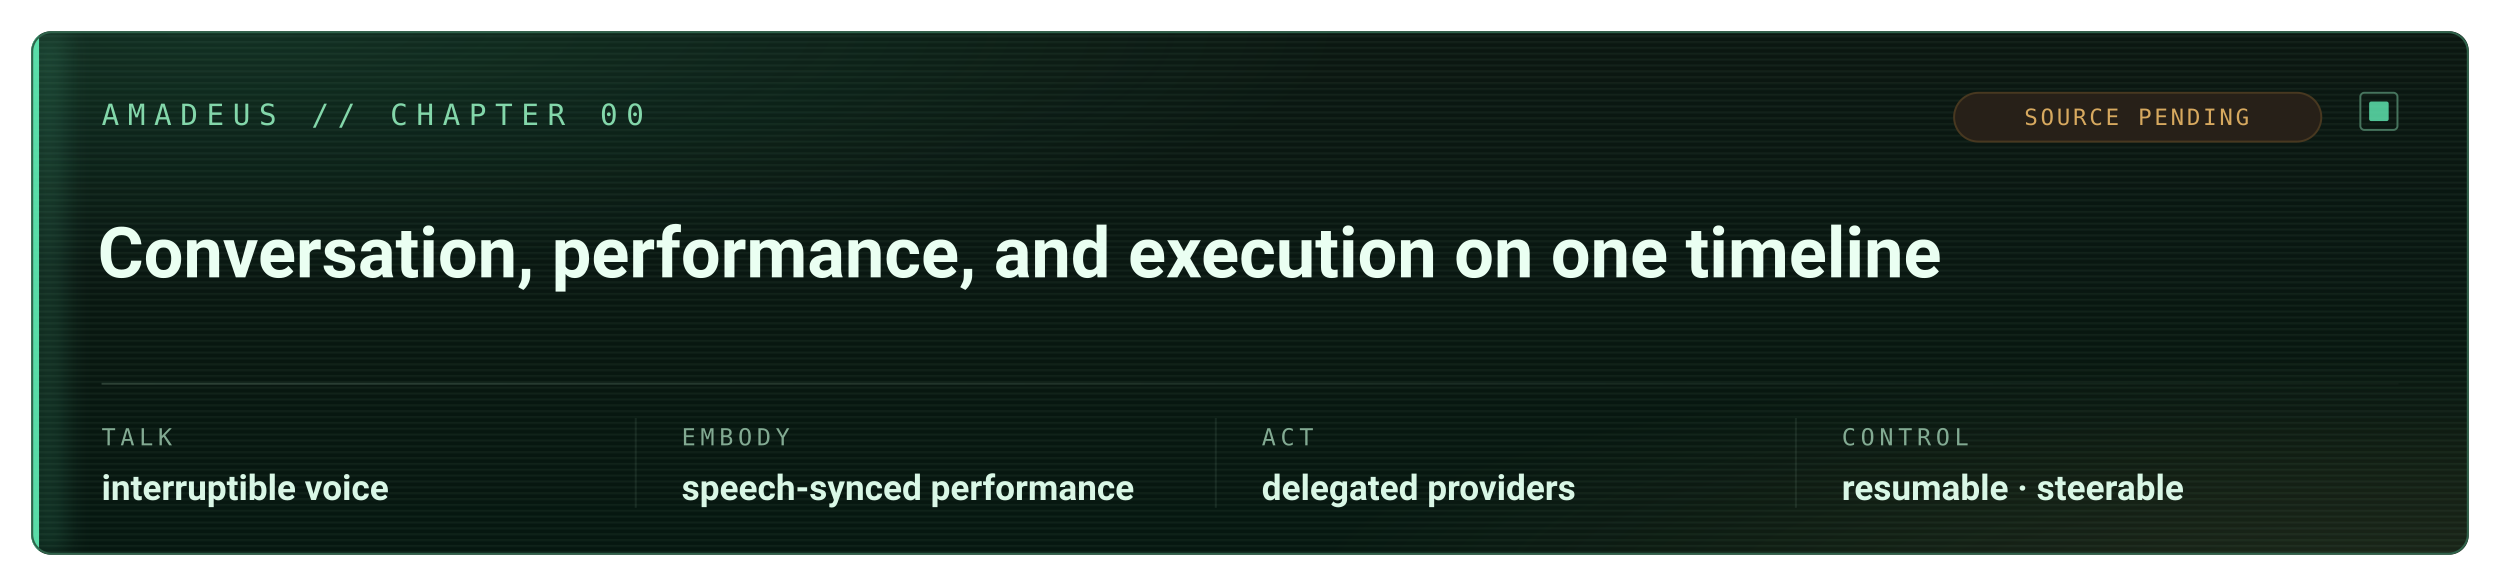
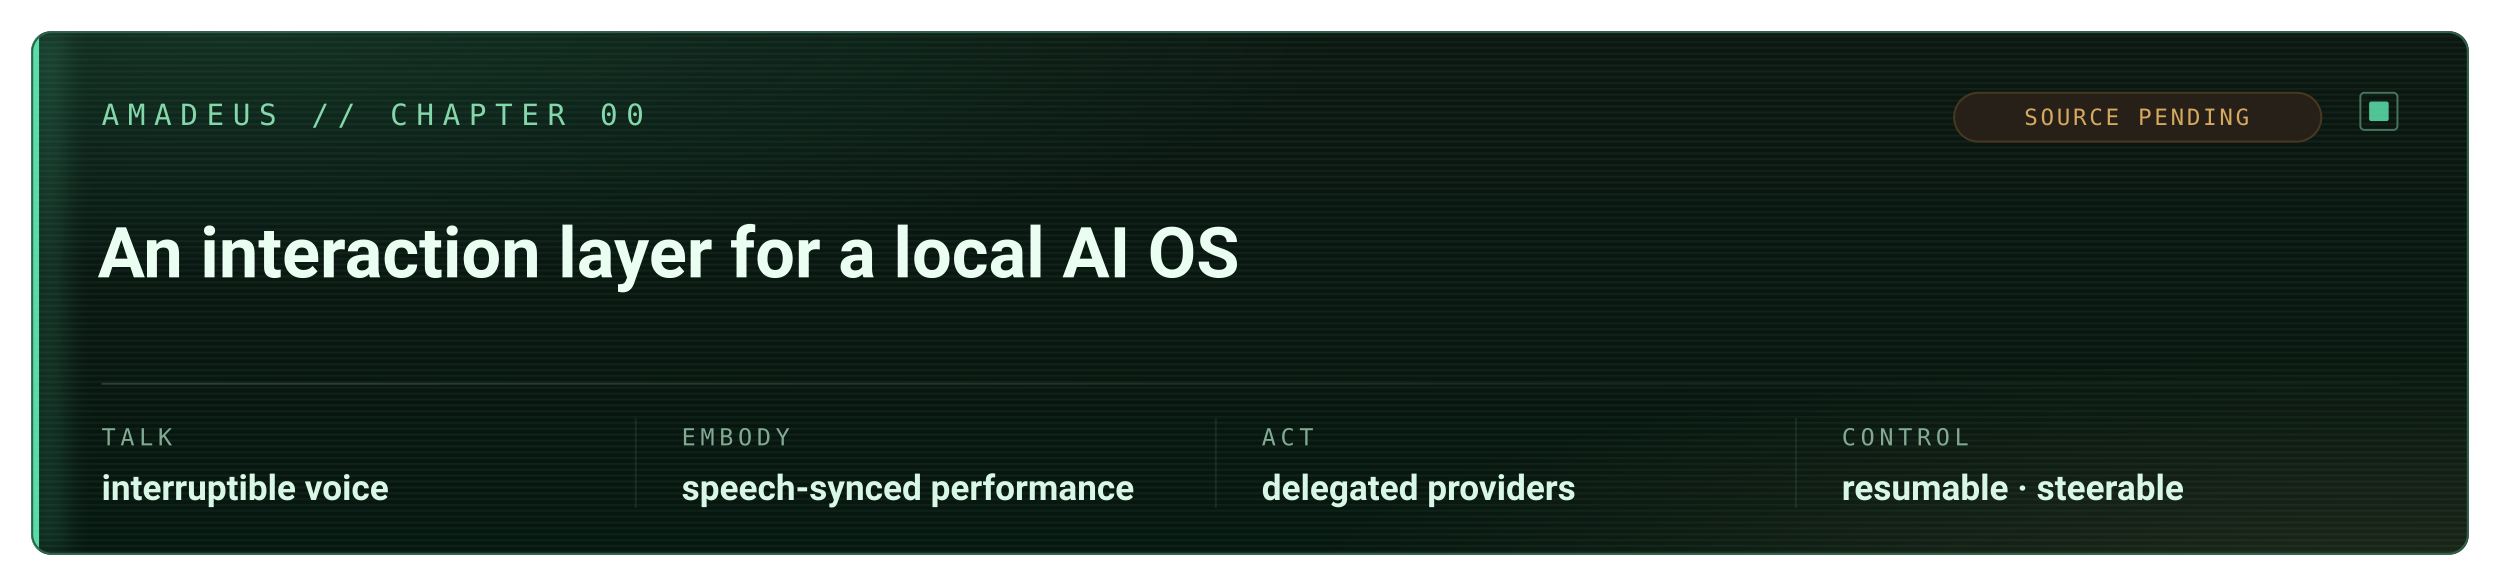
- <svg xmlns="http://www.w3.org/2000/svg" viewBox="0 0 1280 300" width="1280" height="300" role="img" aria-label="Amadeus — conversation, performance, and execution on one timeline">
+ <svg xmlns="http://www.w3.org/2000/svg" viewBox="0 0 1280 300" width="1280" height="300" role="img" aria-label="Amadeus — an interaction layer for a local AI OS">
  <defs>
    <linearGradient id="c_panel" x1="0" y1="0" x2="0" y2="1">
      <stop offset="0" stop-color="#0b1711" />
      <stop offset="1" stop-color="#061710" />
    </linearGradient>
    <linearGradient id="c_hair" x1="0" y1="0" x2="1" y2="0">
      <stop offset="0" stop-color="#a8cdb8" stop-opacity=".22" />
      <stop offset="1" stop-color="#a8cdb8" stop-opacity=".03" />
    </linearGradient>
    <radialGradient id="c_wash" cx="8%" cy="0%" r="46%">
      <stop offset="0" stop-color="#39c98d" stop-opacity=".14" />
      <stop offset="1" stop-color="#39c98d" stop-opacity="0" />
    </radialGradient>
    <radialGradient id="c_tung" cx="96%" cy="106%" r="44%">
      <stop offset="0" stop-color="#d7a95f" stop-opacity=".11" />
      <stop offset="1" stop-color="#d7a95f" stop-opacity="0" />
    </radialGradient>
    <pattern id="c_scan" width="3" height="3" patternUnits="userSpaceOnUse">
      <rect width="3" height="1" fill="#b6f9d5" opacity=".05" />
    </pattern>
    <filter id="c_soft" x="-80%" y="-80%" width="260%" height="260%">
      <feGaussianBlur stdDeviation="6" />
    </filter>
    <clipPath id="c_frame">
      <rect x="16" y="16" width="1248" height="268" rx="10" />
    </clipPath>
    <style>
      .mono{font-family:ui-monospace,SFMono-Regular,"SF Mono",Menlo,Consolas,"DejaVu Sans Mono",monospace}
      .sans{font-family:-apple-system,BlinkMacSystemFont,"Segoe UI",Roboto,Helvetica,Arial,sans-serif}
      .rec{animation:rec 2.2s ease-in-out infinite}
      @keyframes rec{0%,100%{opacity:1}50%{opacity:.25}}
      @media (prefers-reduced-motion:reduce){.rec{animation:none}}
    </style>
  </defs>
  <g clip-path="url(#c_frame)">
    <rect x="16" y="16" width="1248" height="268" fill="url(#c_panel)" />
    <rect x="16" y="16" width="1248" height="268" fill="url(#c_wash)" />
    <rect x="16" y="16" width="1248" height="268" fill="url(#c_tung)" />
    <rect x="16" y="16" width="1248" height="268" fill="url(#c_scan)" />
    <rect x="16" y="16" width="4" height="268" fill="#61eeb6" opacity=".9" />
    <rect x="16" y="16" width="18" height="268" fill="#61eeb6" opacity=".13" filter="url(#c_soft)" />
    <text class="mono" x="52" y="64" font-size="15" letter-spacing="4.4" fill="#83d7aa">AMADEUS // CHAPTER 00</text>
    <g stroke="#46745d" fill="none">
      <rect x="1208.5" y="47.5" width="19" height="19" rx="2" />
    </g>
    <rect class="rec" x="1213" y="52" width="10" height="10" rx="1" fill="#61eeb6" opacity=".8" />
    <g>
      <rect x="1000.5" y="47.5" width="188" height="25" rx="12.5" fill="#272018" stroke="#483820" />
      <text class="mono" x="1094" y="64" font-size="11.5" letter-spacing="1.4" fill="#d7a95f" text-anchor="middle">SOURCE PENDING</text>
    </g>
-     <text class="sans" x="50" y="142" font-size="36" font-weight="600" fill="#eafff2">Conversation, performance, and execution on one timeline</text>
+     <text class="sans" x="50" y="142" font-size="36" font-weight="600" fill="#eafff2">An interaction layer for a local AI OS</text>
    <rect x="52" y="196" width="1176" height="1" fill="url(#c_hair)" />
    <g fill="#a8cdb8" opacity=".1">
      <rect x="325" y="214" width="1" height="46" />
      <rect x="622" y="214" width="1" height="46" />
      <rect x="919" y="214" width="1" height="46" />
    </g>
    <g class="mono" font-size="12" letter-spacing="2.4" fill="#82aa92">
      <text x="52" y="228">TALK</text>
      <text x="349" y="228">EMBODY</text>
      <text x="646" y="228">ACT</text>
      <text x="943" y="228">CONTROL</text>
    </g>
    <g class="sans" font-size="18" font-weight="600" fill="#d9f7e6">
      <text x="52" y="256">interruptible voice</text>
      <text x="349" y="256">speech-synced performance</text>
      <text x="646" y="256">delegated providers</text>
      <text x="943" y="256">resumable · steerable</text>
    </g>
  </g>
  <rect x="16.5" y="16.5" width="1247" height="267" rx="10" fill="none" stroke="#2f624a" />
</svg>
